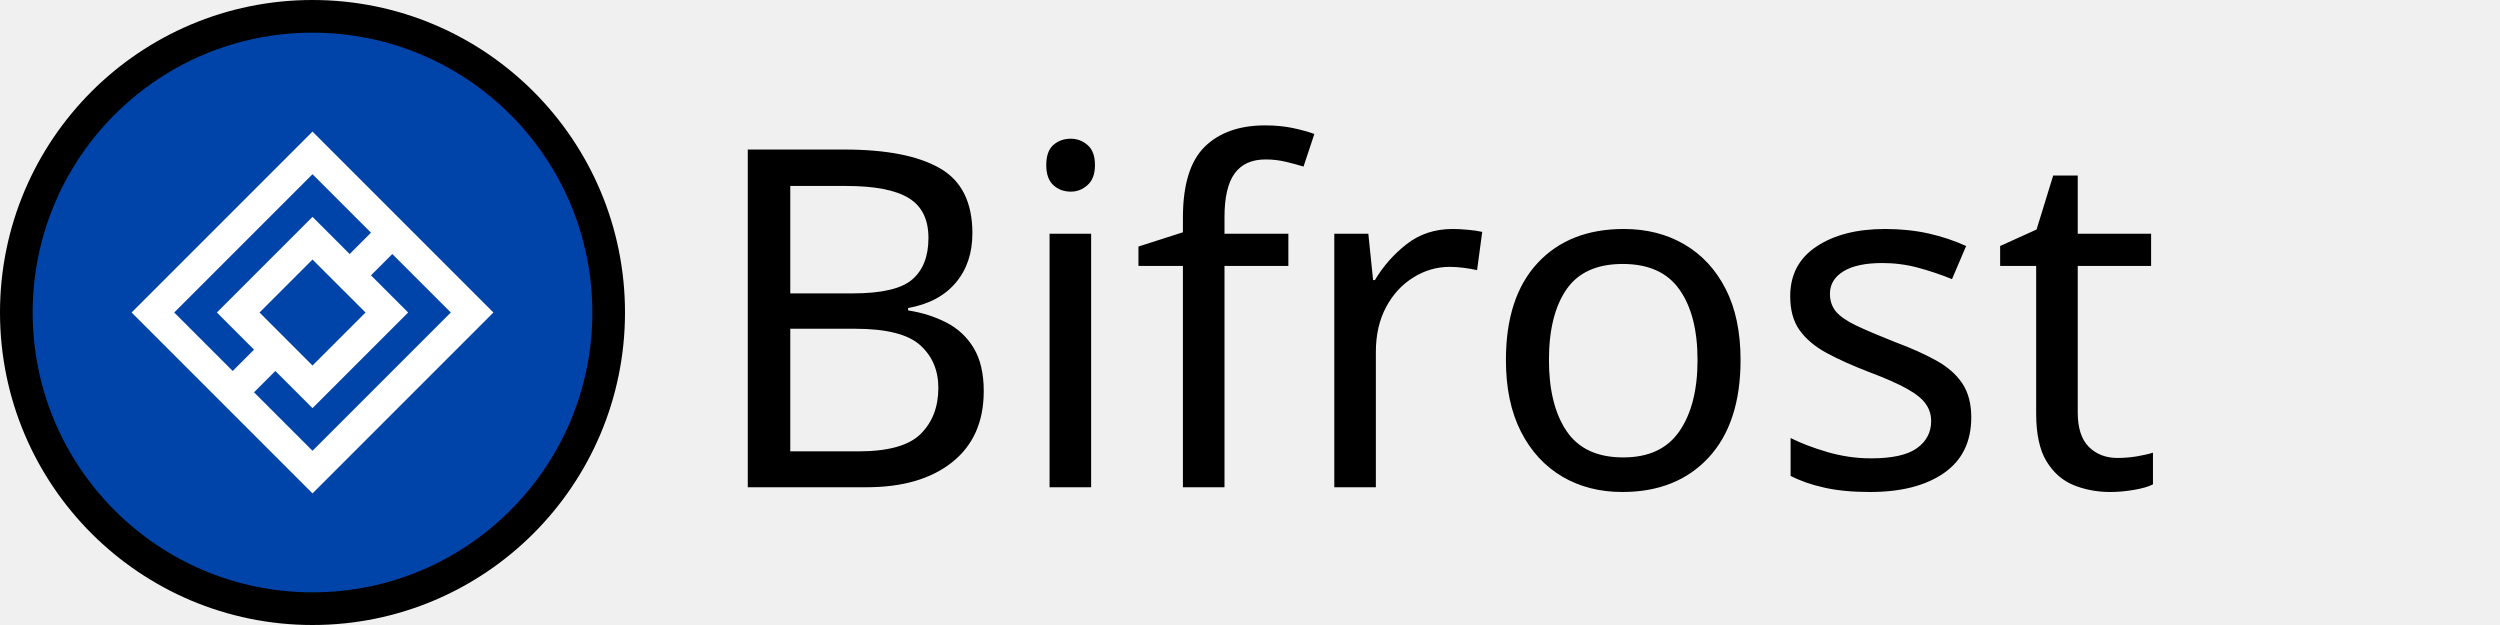
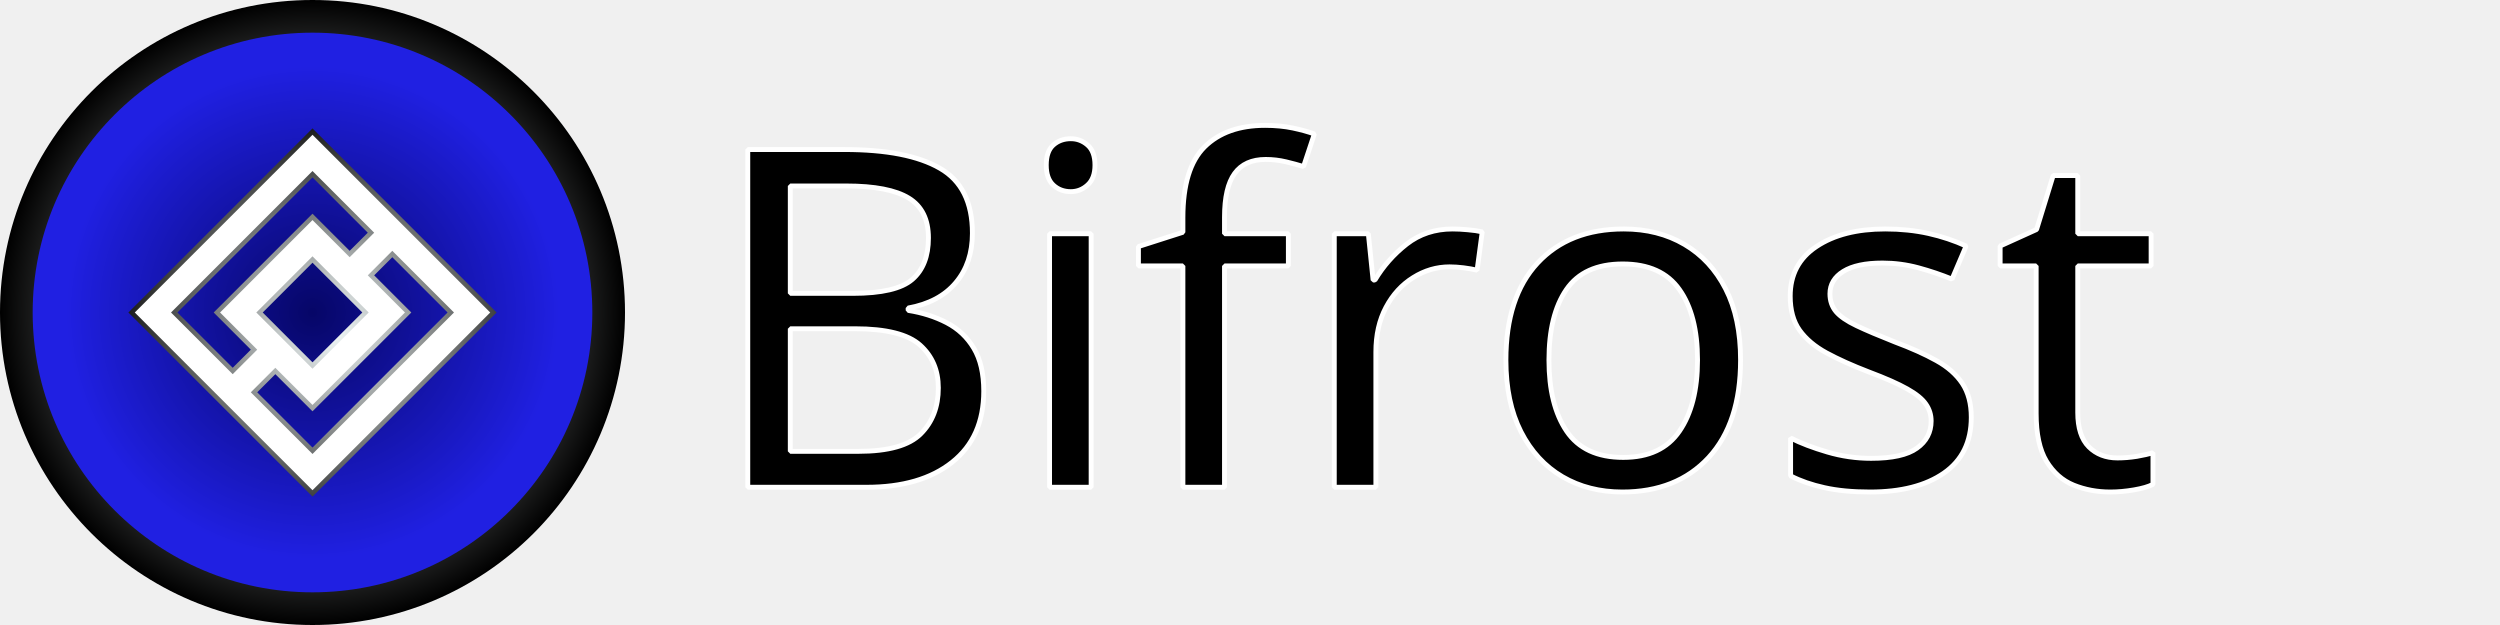
- <svg xmlns="http://www.w3.org/2000/svg" version="1.1" xlink="http://www.w3.org/1999/xlink" width="512" height="128" viewBox="10 10 512 128" id="svg6">
+ <svg xmlns="http://www.w3.org/2000/svg" xmlns:xlink="http://www.w3.org/1999/xlink" version="1.1" xlink="http://www.w3.org/1999/xlink" width="512" height="128" viewBox="10 10 512 128" id="svg6">
  <defs id="defs10">
+     <linearGradient id="linearGradient3045">
+       <stop style="stop-color:#060667;stop-opacity:1;" offset="0" id="stop3041" />
+       <stop style="stop-color:#2020e2;stop-opacity:1;" offset="0.788" id="stop3043" />
+     </linearGradient>
+     <linearGradient id="linearGradient2984">
+       <stop style="stop-color:#f8ffff;stop-opacity:1;" offset="0" id="stop2980" />
+       <stop style="stop-color:#000000;stop-opacity:1;" offset="1" id="stop2982" />
+     </linearGradient>
+     <linearGradient id="linearGradient2900">
+       <stop style="stop-color:#ffffff;stop-opacity:1;" offset="0" id="stop2896" />
+       <stop style="stop-color:#ffffff;stop-opacity:0;" offset="1" id="stop2898" />
+     </linearGradient>
+     <linearGradient id="linearGradient2884">
+       <stop style="stop-color:#000000;stop-opacity:1;" offset="0" id="stop2882" />
+     </linearGradient>
    <rect x="145.394" y="28.546" width="231.601" height="70.066" id="rect289" />
+     <linearGradient xlink:href="#linearGradient2900" id="linearGradient2902" x1="150.297" y1="58.88" x2="329.768" y2="58.88" gradientUnits="userSpaceOnUse" />
+     <radialGradient xlink:href="#linearGradient2984" id="radialGradient2968" cx="74" cy="74" fx="74" fy="74" r="64" gradientUnits="userSpaceOnUse" />
+     <radialGradient xlink:href="#linearGradient3045" id="radialGradient3049" cx="74" cy="74" fx="74" fy="74" r="64" gradientUnits="userSpaceOnUse" />
  </defs>
-   <g id="g954">
-     <circle style="fill:#0044aa;stroke:#000000;stroke-width:13.384;stroke-dasharray:none;paint-order:stroke fill markers;stop-color:#000000" id="path345" cx="74" cy="74" r="57.308" />
-     <g fill="#ffffff" id="g4" style="fill:#ffffff" transform="matrix(0.7236575,0,0,0.7236575,23.81712,23.81712)">
-       <path d="M 69.346,18.146 18.146,69.346 69.346,120.546 120.546,69.346 Z M 30.213,69.346 69.346,30.213 85.897,46.763 79.863,52.797 69.346,42.283 42.283,69.346 52.796,79.863 46.762,85.897 Z m 54.134,0 L 69.346,84.35 54.35,69.346 69.346,54.35 Z m -31.551,22.584 6.034,-6.034 10.516,10.513 27.067,-27.063 -10.516,-10.516 6.034,-6.034 16.549,16.55 -39.133,39.133 z" id="path2" style="fill:#ffffff;stroke-width:1.28" />
+   <g id="g954" style="stroke:url(#radialGradient2968)">
+     <circle style="fill:url(#radialGradient3049);stroke:url(#radialGradient2968);stroke-width:13.384;stroke-dasharray:none;paint-order:stroke fill markers;stop-color:#000000;fill-opacity:1" id="path345" cx="74" cy="74" r="57.308" />
+     <g fill="#ffffff" id="g4" style="fill:#ffffff;stroke:url(#radialGradient2968)" transform="matrix(0.7236575,0,0,0.7236575,23.81712,23.81712)">
+       <path d="M 69.346,18.146 18.146,69.346 69.346,120.546 120.546,69.346 Z M 30.213,69.346 69.346,30.213 85.897,46.763 79.863,52.797 69.346,42.283 42.283,69.346 52.796,79.863 46.762,85.897 Z m 54.134,0 L 69.346,84.35 54.35,69.346 69.346,54.35 Z m -31.551,22.584 6.034,-6.034 10.516,10.513 27.067,-27.063 -10.516,-10.516 6.034,-6.034 16.549,16.55 -39.133,39.133 z" id="path2" style="fill:#ffffff;stroke-width:1.28;stroke:url(#radialGradient2968)" />
    </g>
  </g>
-   <text xml:space="preserve" transform="matrix(1.729751,0,0,1.729751,-98.18859,-27.84834)" id="text287" style="font-style:normal;font-variant:normal;font-weight:normal;font-stretch:normal;font-size:56px;line-height:125%;font-family:MaxTF-SemiBold;-inkscape-font-specification:MaxTF-SemiBold;letter-spacing:0px;word-spacing:0px;white-space:pre;shape-inside:url(#rect289);shape-padding:0.251;display:inline;fill:#000000;fill-opacity:1;stroke:none;stroke-width:1px;stroke-linecap:butt;stroke-linejoin:miter;stroke-opacity:1">
-     <tspan x="145.645" y="79.572" id="tspan987">Bifrost</tspan>
+   <text xml:space="preserve" transform="matrix(1.729751,0,0,1.729751,-98.18859,-27.84834)" id="text287" style="font-style:normal;font-variant:normal;font-weight:normal;font-stretch:normal;font-size:56px;line-height:125%;font-family:MaxTF-SemiBold;-inkscape-font-specification:MaxTF-SemiBold;letter-spacing:0px;word-spacing:0px;white-space:pre;shape-inside:url(#rect289);shape-padding:0.251;display:inline;opacity:1;fill:#000000;fill-opacity:1;stroke:#ffffff;stroke-width:0.578;stroke-linecap:round;stroke-linejoin:bevel;stroke-dasharray:none;stroke-dashoffset:0;stroke-opacity:1;paint-order:normal">
+     <tspan x="145.645" y="79.572" id="tspan3079">Bifrost</tspan>
  </text>
</svg>
